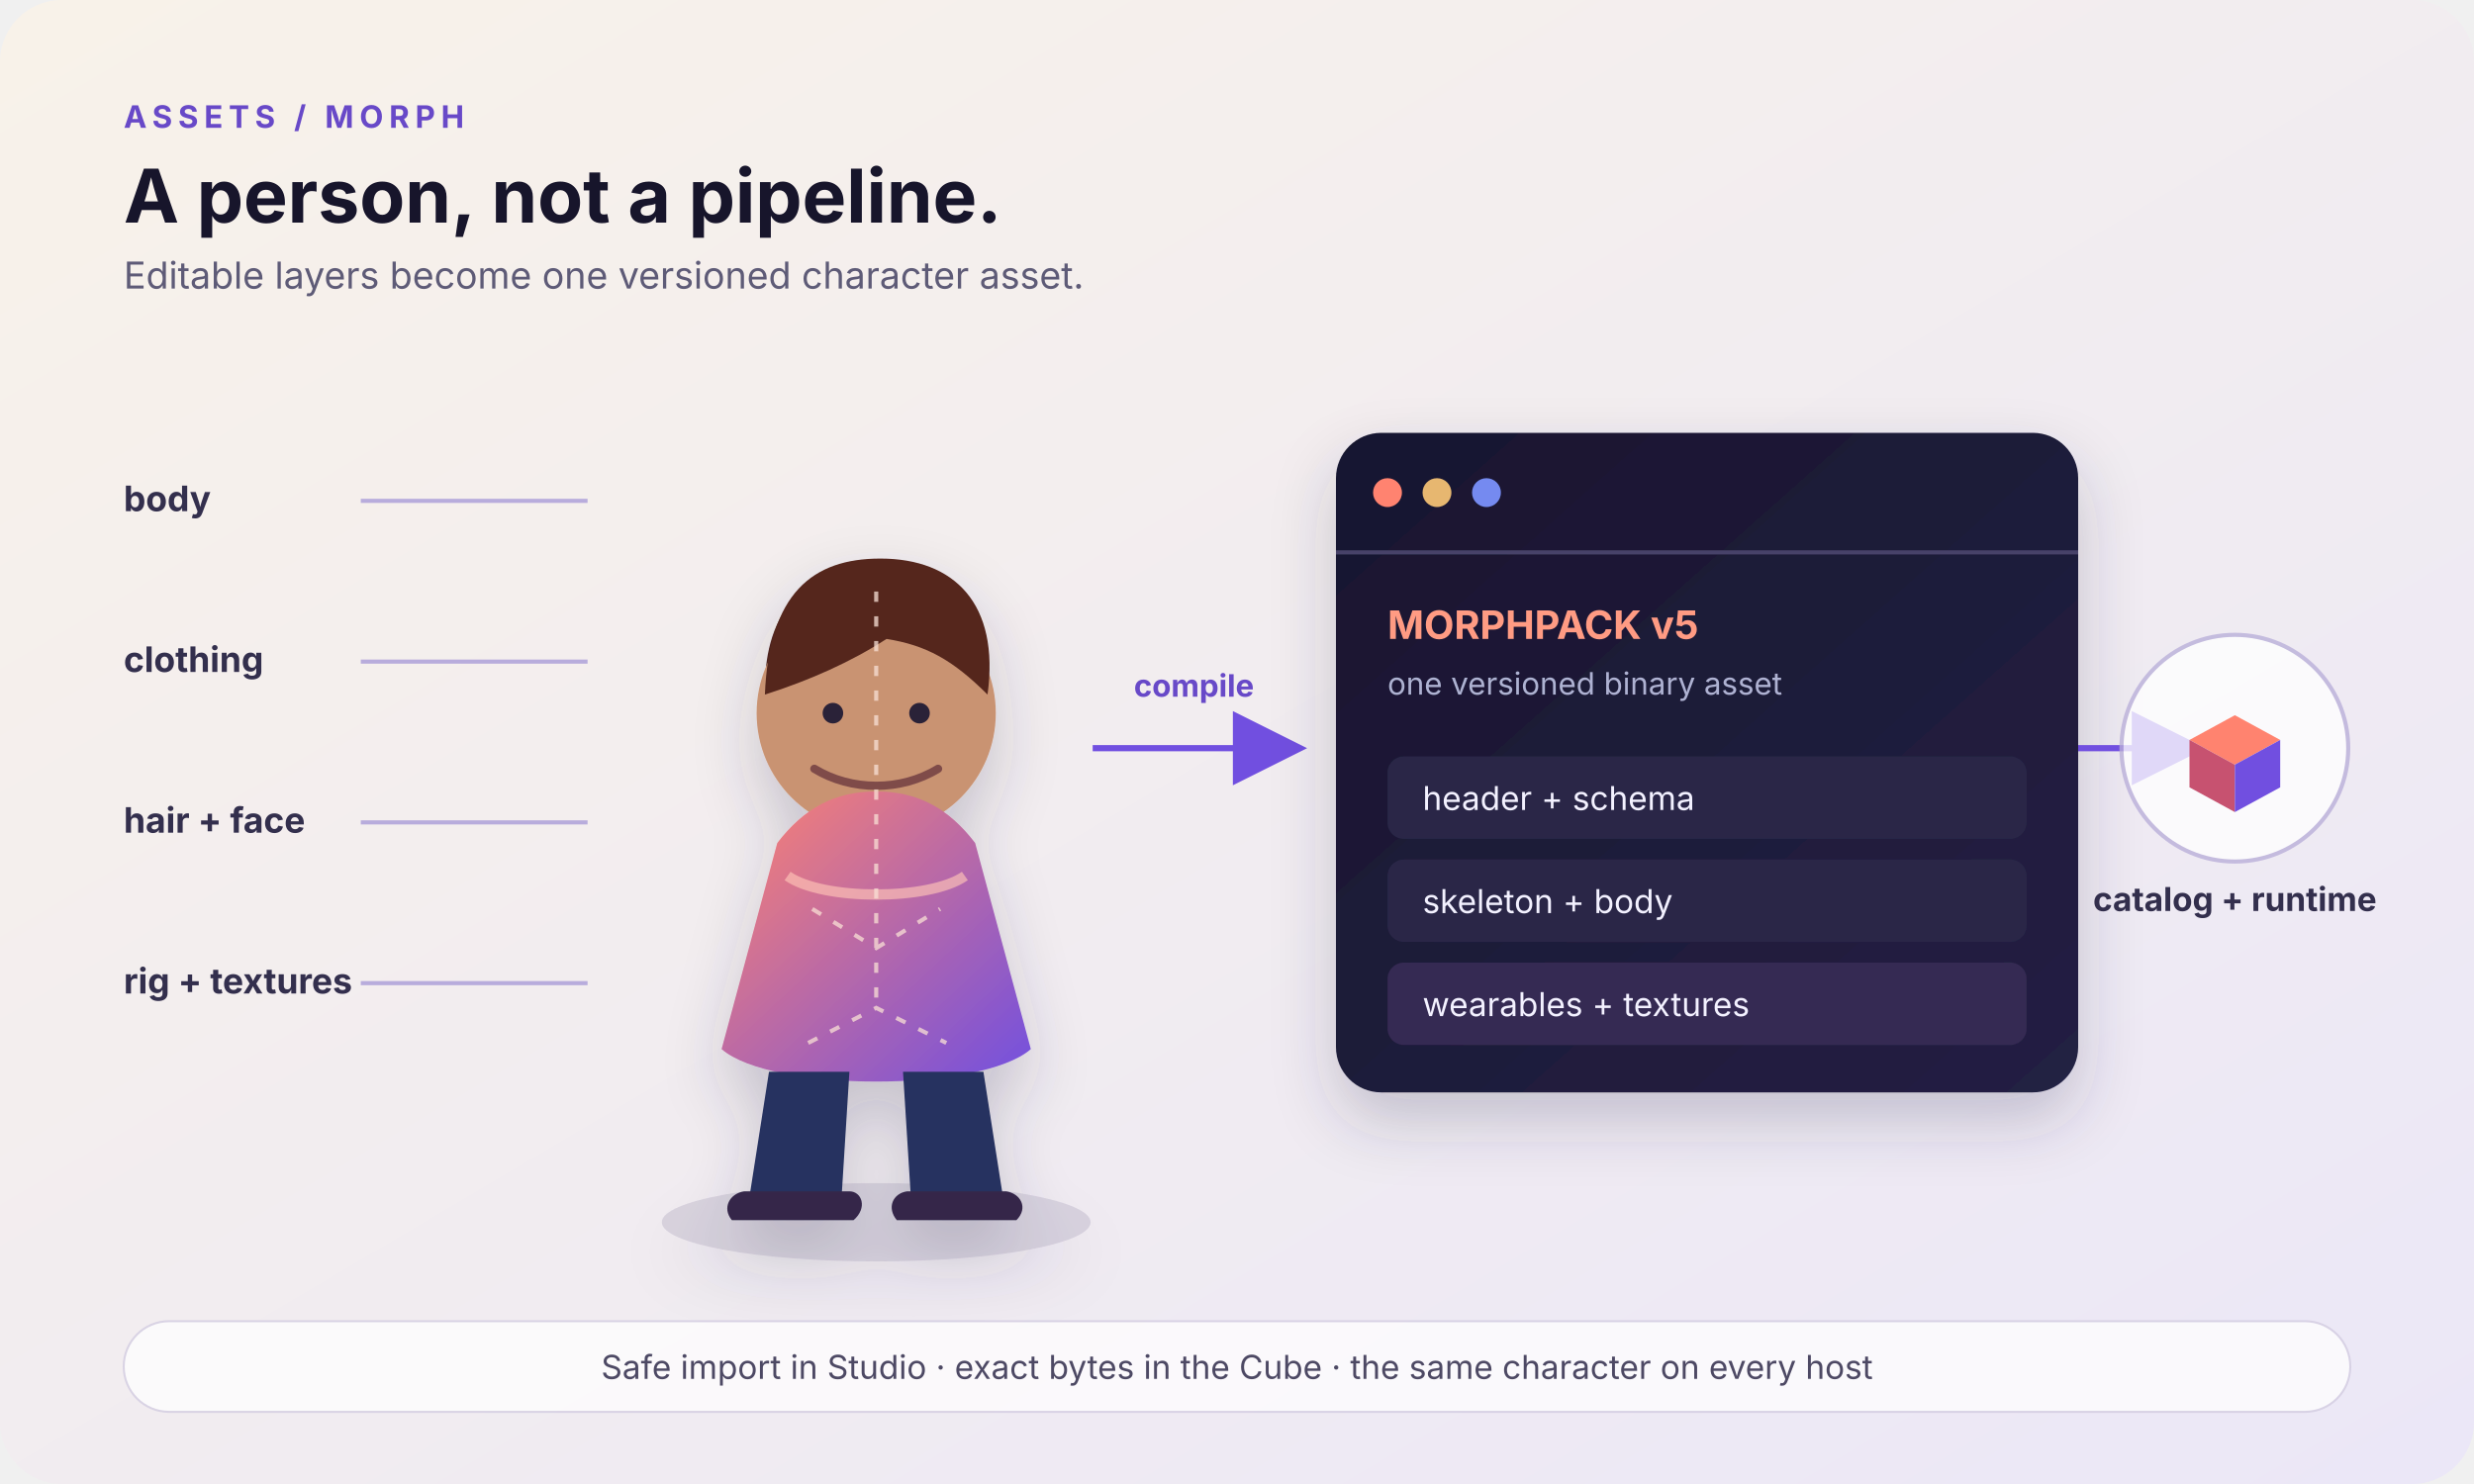
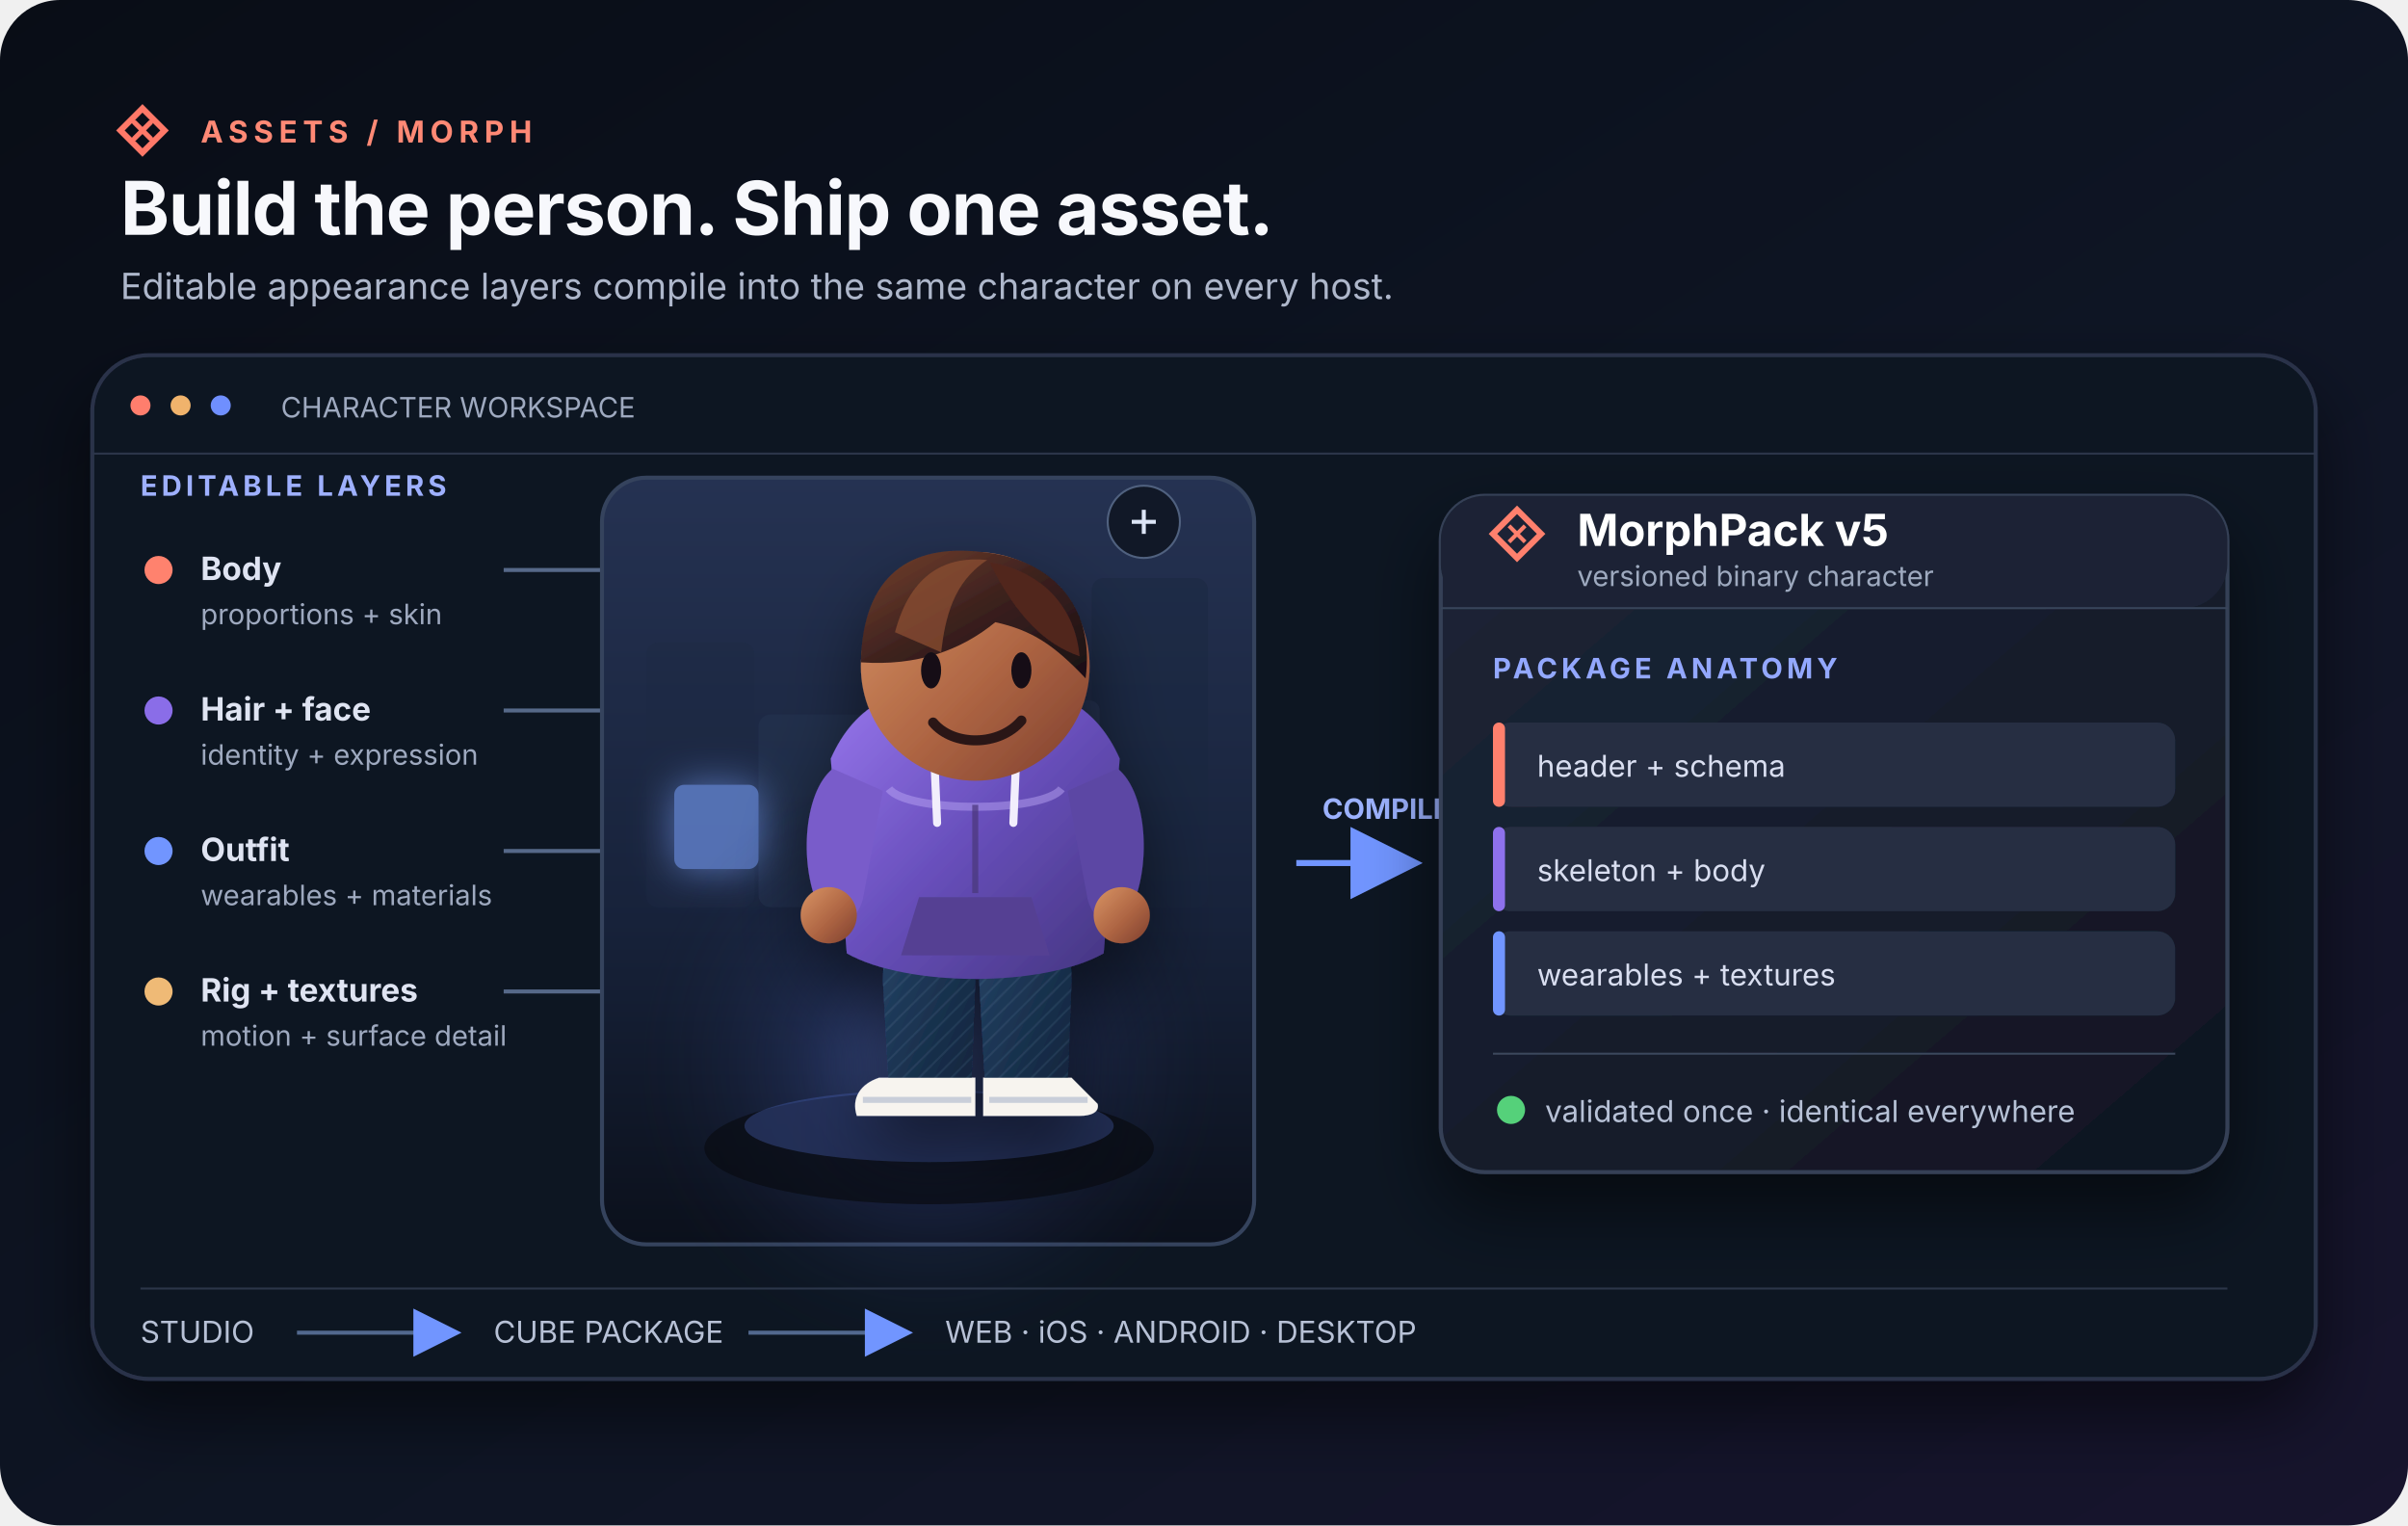
- <svg xmlns="http://www.w3.org/2000/svg" viewBox="0 0 1200 720" role="img" aria-labelledby="title desc">
+ <svg xmlns="http://www.w3.org/2000/svg" viewBox="0 0 1200 760" role="img" aria-labelledby="title desc">
  <defs>
    <linearGradient id="bg" x1="0" y1="0" x2="1" y2="1">
-       <stop stop-color="#f8f2e9" />
-       <stop offset="1" stop-color="#ebe7f7" />
+       <stop stop-color="#090d16" />
+       <stop offset=".55" stop-color="#0e1524" />
+       <stop offset="1" stop-color="#17142d" />
    </linearGradient>
-     <linearGradient id="coat" x1="0" y1="0" x2="1" y2="1">
-       <stop stop-color="#ff836f" />
-       <stop offset="1" stop-color="#714fe0" />
+     <linearGradient id="viewport" x1="0" y1="0" x2="0" y2="1">
+       <stop stop-color="#253252" />
+       <stop offset=".58" stop-color="#17223a" />
+       <stop offset="1" stop-color="#0b101b" />
+     </linearGradient>
+     <linearGradient id="hoodie" x1="0" y1="0" x2="1" y2="1">
+       <stop stop-color="#9877ed" />
+       <stop offset=".48" stop-color="#6950bd" />
+       <stop offset="1" stop-color="#43347e" />
+     </linearGradient>
+     <linearGradient id="skin" x1="0" y1="0" x2="1" y2="1">
+       <stop stop-color="#d99465" />
+       <stop offset=".55" stop-color="#ae6543" />
+       <stop offset="1" stop-color="#7e3f2e" />
+     </linearGradient>
+     <linearGradient id="hair" x1="0" y1="0" x2="1" y2="1">
+       <stop stop-color="#76412d" />
+       <stop offset=".48" stop-color="#3c211e" />
+       <stop offset="1" stop-color="#190f14" />
+     </linearGradient>
+     <linearGradient id="denim" x1="0" y1="0" x2="1" y2="1">
+       <stop stop-color="#27466a" />
+       <stop offset="1" stop-color="#10243c" />
    </linearGradient>
    <linearGradient id="pack" x1="0" y1="0" x2="1" y2="1">
-       <stop stop-color="#18162f" />
-       <stop offset="1" stop-color="#242044" />
+       <stop stop-color="#1c2536" />
+       <stop offset="1" stop-color="#101522" />
    </linearGradient>
-     <filter id="shadow" x="-35%" y="-35%" width="170%" height="190%">
-       <feDropShadow dx="0" dy="14" stdDeviation="15" flood-color="#303052" flood-opacity=".23" />
+     <linearGradient id="accent" x1="0" y1="0" x2="1" y2="1">
+       <stop stop-color="#6f9cff" />
+       <stop offset="1" stop-color="#6852e7" />
+     </linearGradient>
+     <radialGradient id="stage">
+       <stop stop-color="#7595ff" stop-opacity=".5" />
+       <stop offset=".42" stop-color="#506bd3" stop-opacity=".18" />
+       <stop offset="1" stop-color="#11182a" stop-opacity="0" />
+     </radialGradient>
+     <pattern id="denimTexture" width="8" height="8" patternUnits="userSpaceOnUse">
+       <path d="M0 8L8 0M-4 4L4 -4M4 12L12 4" stroke="#8ba3bf" stroke-opacity=".12" />
+     </pattern>
+     <filter id="shadow" x="-50%" y="-40%" width="200%" height="220%">
+       <feDropShadow dx="0" dy="18" stdDeviation="18" flood-color="#000" flood-opacity=".52" />
+     </filter>
+     <filter id="glow" x="-100%" y="-100%" width="300%" height="300%">
+       <feGaussianBlur stdDeviation="10" result="b" />
+       <feMerge>
+         <feMergeNode in="b" />
+         <feMergeNode in="SourceGraphic" />
+       </feMerge>
    </filter>
    <marker id="arrow" markerWidth="12" markerHeight="12" refX="9" refY="6" orient="auto">
-       <path d="M0 0L12 6L0 12Z" fill="#714fe0" />
+       <path d="M0 0L12 6L0 12Z" fill="#7195ff" />
    </marker>
-     <style>text{font-family:Inter,Arial,sans-serif}.eyebrow{fill:#6849c8;font-size:15px;font-weight:700;letter-spacing:2.8px}.headline{fill:#17152b;font-size:36px;font-weight:750}.deck{fill:#5e5b77;font-size:18px}.layer{fill:#332f4d;font-size:17px;font-weight:700}.packTitle{fill:#ff9b83;font-size:19px;font-weight:700}.packNote{fill:#aeb2d2;font-size:15px}.row{fill:#f3f1ff;font-size:16px}.action{fill:#6849c8;font-size:15px;font-weight:700}.footer{fill:#4d4964;font-size:16px}@media(max-width:600px){.deck,.packNote,.action,.footer{display:none}.eyebrow{font-size:19px}.headline{font-size:42px}.layer,.packTitle,.row{font-size:24px}}</style>
+     <style>
+       text{font-family:Inter,Arial,sans-serif}.eyebrow{fill:#ff8975;font-size:15px;font-weight:700;letter-spacing:2.8px}.headline{fill:#f7f8fc;font-size:37px;font-weight:750;letter-spacing:-.5px}.deck{fill:#aeb7cb;font-size:18px}.kicker{font-size:14px;font-weight:700;letter-spacing:2px}.label{fill:#fff;font-size:18px;font-weight:700}.note{fill:#9ea9bf;font-size:14px}.layer{fill:#dfe4f2;font-size:16px;font-weight:650}.packTitle{fill:#fff;font-size:22px;font-weight:700}.row{fill:#d9def0;font-size:15px}.footer{fill:#b7c1d6;font-size:15px}
+     </style>
  </defs>
-   <rect width="1200" height="720" rx="30" fill="url(#bg)" />
-   <text x="60" y="62" class="eyebrow">ASSETS / MORPH</text>
-   <text x="60" y="108" class="headline">A person, not a pipeline.</text>
-   <text x="60" y="140" class="deck">Editable layers become one versioned character asset.</text>
-   <g font-family="Inter,Arial,sans-serif">
-     <text x="60" y="248" class="layer">body</text>
-     <path d="M175 243H285" stroke="#b8acdc" stroke-width="2" />
-     <text x="60" y="326" class="layer">clothing</text>
-     <path d="M175 321H285" stroke="#b8acdc" stroke-width="2" />
-     <text x="60" y="404" class="layer">hair + face</text>
-     <path d="M175 399H285" stroke="#b8acdc" stroke-width="2" />
-     <text x="60" y="482" class="layer">rig + textures</text>
-     <path d="M175 477H285" stroke="#b8acdc" stroke-width="2" />
+   <rect width="1200" height="760" rx="30" fill="url(#bg)" />
+   <g transform="translate(60 54)">
+     <path d="M0 11L11 0L22 11L11 22Z" fill="none" stroke="#ff7868" stroke-width="3" />
+     <path d="M7 7L15 15M15 7L7 15" stroke="#ff7868" stroke-width="2.5" stroke-linecap="round" />
+     <text x="40" y="17" class="eyebrow">ASSETS / MORPH</text>
  </g>
-   <g transform="translate(275 170)" filter="url(#shadow)">
-     <ellipse cx="150" cy="423" rx="104" ry="19" fill="#756c92" opacity=".2" />
-     <path d="M96 164C96 126 116 105 150 105C184 105 204 126 204 164V194H96Z" fill="#4d241d" />
-     <circle cx="150" cy="176" r="58" fill="#c99372" />
-     <path d="M96 167C98 118 119 101 152 101C188 101 210 123 204 167C187 150 174 143 155 140C138 151 118 160 96 167Z" fill="#54271e" />
-     <path d="M102 239C115 222 130 214 150 214C170 214 185 222 198 239L225 339C201 360 99 360 75 339Z" fill="url(#coat)" />
-     <path d="M107 255C124 267 176 267 193 255" fill="none" stroke="#ffc4b7" stroke-width="5" opacity=".65" />
-     <circle cx="129" cy="176" r="5" fill="#2b2137" />
-     <circle cx="171" cy="176" r="5" fill="#2b2137" />
-     <path d="M120 203C138 214 162 214 180 203" fill="none" stroke="#7f4c4a" stroke-width="4" stroke-linecap="round" />
-     <path d="M98 350H137L133 414H88Z" fill="#273260" />
-     <path d="M163 350H202L212 414H167Z" fill="#273260" />
-     <path d="M86 408H137C143 408 146 416 139 422H80C75 416 79 409 86 408Z" fill="#34274a" />
-     <path d="M165 408H213C220 409 224 416 218 422H160C155 416 158 409 165 408Z" fill="#34274a" />
-     <path d="M150 117V319M119 271L150 290L181 271M117 336L150 319L184 336" fill="none" stroke="#f8dfd4" stroke-width="2" stroke-dasharray="5 7" opacity=".75" />
+   <text x="60" y="117" class="headline">Build the person. Ship one asset.</text>
+   <text x="60" y="149" class="deck">Editable appearance layers compile into the same character on every host.</text>
+   <rect x="46" y="177" width="1108" height="510" rx="28" fill="#0d1320" stroke="#293348" stroke-width="2" filter="url(#shadow)" />
+   <path d="M46 226H1154" stroke="#2c364b" />
+   <g transform="translate(70 195)">
+     <circle cx="0" cy="7" r="5" fill="#ff7e6d" />
+     <circle cx="20" cy="7" r="5" fill="#f0b36c" />
+     <circle cx="40" cy="7" r="5" fill="#6f8fff" />
+     <text x="70" y="13" class="note">CHARACTER WORKSPACE</text>
  </g>
-   <path d="M530 363H625" stroke="#714fe0" stroke-width="3" marker-end="url(#arrow)" />
-   <text x="550" y="338" class="action">compile</text>
-   <g transform="translate(648 210)" filter="url(#shadow)">
-     <rect width="360" height="320" rx="22" fill="url(#pack)" />
-     <path d="M0 58H360" stroke="#464369" stroke-width="2" />
-     <circle cx="25" cy="29" r="7" fill="#ff836f" />
-     <circle cx="49" cy="29" r="7" fill="#e7b76f" />
-     <circle cx="73" cy="29" r="7" fill="#758af0" />
-     <text x="25" y="100" class="packTitle">MORPHPACK v5</text>
-     <text x="25" y="127" class="packNote">one versioned binary asset</text>
-     <g font-family="Inter,Arial,sans-serif">
-       <rect x="25" y="157" width="310" height="40" rx="8" fill="#292747" />
-       <text x="42" y="183" class="row">header + schema</text>
-       <rect x="25" y="207" width="310" height="40" rx="8" fill="#292747" />
-       <text x="42" y="233" class="row">skeleton + body</text>
-       <rect x="25" y="257" width="310" height="40" rx="8" fill="#342952" />
-       <text x="42" y="283" class="row">wearables + textures</text>
+   <g transform="translate(70 247)">
+     <text class="kicker" fill="#9eb0ff">EDITABLE LAYERS</text>
+     <g transform="translate(0 42)">
+       <circle cx="9" cy="-5" r="7" fill="#ff826e" />
+       <text x="30" class="layer">Body</text>
+       <text x="30" y="22" class="note">proportions + skin</text>
+     </g>
+     <g transform="translate(0 112)">
+       <circle cx="9" cy="-5" r="7" fill="#8a6de8" />
+       <text x="30" class="layer">Hair + face</text>
+       <text x="30" y="22" class="note">identity + expression</text>
+     </g>
+     <g transform="translate(0 182)">
+       <circle cx="9" cy="-5" r="7" fill="#7195ff" />
+       <text x="30" class="layer">Outfit</text>
+       <text x="30" y="22" class="note">wearables + materials</text>
+     </g>
+     <g transform="translate(0 252)">
+       <circle cx="9" cy="-5" r="7" fill="#efba76" />
+       <text x="30" class="layer">Rig + textures</text>
+       <text x="30" y="22" class="note">motion + surface detail</text>
    </g>
  </g>
-   <path d="M1008 363H1061" stroke="#714fe0" stroke-width="3" marker-end="url(#arrow)" />
-   <g transform="translate(1084 363)">
-     <circle r="55" fill="#fff" opacity=".78" stroke="#b9aed9" stroke-width="2" />
-     <path d="M-22 -4L0 -16L22 -4L0 8Z" fill="#ff836f" />
-     <path d="M-22 -4L0 8V31L-22 19Z" fill="#c75270" />
-     <path d="M0 8L22 -4V19L0 31Z" fill="#714fe0" />
-     <text y="79" text-anchor="middle" fill="#332f4d" font-family="Inter,Arial,sans-serif" font-size="16" font-weight="700">catalog + runtime</text>
+   <g stroke="#566989" stroke-width="2">
+     <path d="M251 284H300" />
+     <path d="M251 354H300" />
+     <path d="M251 424H300" />
+     <path d="M251 494H300" />
  </g>
-   <g transform="translate(60 641)">
-     <rect width="1080" height="44" rx="22" fill="#fff" opacity=".72" stroke="#d0c9df" />
-     <text x="540" y="28" text-anchor="middle" class="footer">Safe import in Studio · exact bytes in the Cube · the same character on every host</text>
+   <g transform="translate(300 238)">
+     <rect width="325" height="382" rx="22" fill="url(#viewport)" stroke="#35435d" stroke-width="2" />
+     <g opacity=".42">
+       <rect x="22" y="82" width="54" height="132" rx="6" fill="#1c2943" />
+       <rect x="244" y="50" width="58" height="164" rx="6" fill="#19253d" />
+       <rect x="78" y="118" width="61" height="96" rx="6" fill="#273654" />
+       <rect x="209" y="111" width="39" height="103" rx="5" fill="#2b3a59" />
+     </g>
+     <rect x="36" y="153" width="42" height="42" rx="5" fill="#7aa1ff" opacity=".6" filter="url(#glow)" />
+     <circle cx="163" cy="292" r="150" fill="url(#stage)" />
+     <ellipse cx="163" cy="334" rx="112" ry="28" fill="#080b12" opacity=".72" />
+     <ellipse cx="163" cy="323" rx="92" ry="18" fill="#536fd0" opacity=".32" />
+     <g transform="translate(70 35)" filter="url(#shadow)">
+       <path d="M70 216C70 186 83 169 93 165C104 169 116 187 116 216L114 269H73Z" fill="url(#denim)" />
+       <path d="M118 216C118 186 131 169 141 165C152 169 164 187 164 216L162 269H121Z" fill="url(#denim)" />
+       <path d="M70 216C70 186 83 169 93 165C104 169 116 187 116 216L114 269H73ZM118 216C118 186 131 169 141 165C152 169 164 187 164 216L162 269H121Z" fill="url(#denimTexture)" />
+       <path d="M68 264H116V283H57C54 274 59 267 68 264Z" fill="#f7f4ef" />
+       <path d="M120 264H164L177 277C178 281 174 283 168 283H120Z" fill="#f7f4ef" />
+       <path d="M60 275H114M123 275H172" stroke="#c9ced9" stroke-width="3" />
+       <path d="M44 105C56 78 77 67 116 67C155 67 176 78 188 105L180 202C150 219 82 219 52 202Z" fill="url(#hoodie)" />
+       <path d="M73 120C82 132 150 132 159 120" fill="none" stroke="#b9a5f5" stroke-width="4" opacity=".48" />
+       <path d="M88 174H144L153 203H79Z" fill="#554193" />
+       <path d="M116 128V172" stroke="#483679" stroke-width="3" opacity=".7" />
+       <path d="M95 91L97 137M137 91L135 137" stroke="#f2eefc" stroke-width="4" stroke-linecap="round" />
+       <path d="M45 110C30 122 28 160 39 181C45 192 57 187 60 175L70 121Z" fill="#795cca" />
+       <path d="M187 110C202 122 204 160 193 181C187 192 175 187 172 175L162 121Z" fill="#5c46a4" />
+       <circle cx="43" cy="183" r="14" fill="url(#skin)" />
+       <circle cx="189" cy="183" r="14" fill="url(#skin)" />
+       <circle cx="116" cy="59" r="57" fill="url(#skin)" />
+       <path d="M59 57C60 13 84 -2 119 2C152 5 176 27 171 65C155 48 144 41 126 37C109 51 87 59 59 57Z" fill="url(#hair)" />
+       <path d="M76 42C84 12 102 4 122 6C105 17 101 35 99 52Z" fill="#8b4d31" opacity=".75" />
+       <path d="M123 7C151 12 166 31 168 54C151 48 137 35 123 7Z" fill="#51251f" />
+       <ellipse cx="94" cy="61" rx="5" ry="9" fill="#120f16" />
+       <ellipse cx="139" cy="61" rx="5" ry="9" fill="#120f16" />
+       <path d="M95 87C105 99 128 99 139 86" fill="none" stroke="#2b1718" stroke-width="5" stroke-linecap="round" />
+     </g>
+     <g transform="translate(270 22)">
+       <circle r="18" fill="#111827" stroke="#50617f" />
+       <path d="M-6 0H6M0 -6V6" stroke="#dce4f6" stroke-width="2" />
+     </g>
+   </g>
+   <path d="M646 430H700" stroke="#7195ff" stroke-width="3" marker-end="url(#arrow)" />
+   <text x="659" y="408" fill="#9cb2ff" font-family="Inter,Arial,sans-serif" font-size="14" font-weight="700">COMPILE</text>
+   <g transform="translate(718 247)" filter="url(#shadow)">
+     <rect width="392" height="337" rx="22" fill="url(#pack)" stroke="#364157" stroke-width="2" />
+     <rect width="392" height="56" rx="22" fill="#1b2434" />
+     <path d="M0 56H392" stroke="#38445a" />
+     <path d="M26 19L38 7L50 19L38 31Z" fill="none" stroke="#ff806d" stroke-width="3" />
+     <path d="M34 15L42 23M42 15L34 23" stroke="#ff806d" stroke-width="2" />
+     <text x="68" y="25" class="packTitle">MorphPack v5</text>
+     <text x="68" y="45" class="note">versioned binary character</text>
+     <text x="26" y="91" class="kicker" fill="#93a8ff">PACKAGE ANATOMY</text>
+     <g transform="translate(26 113)">
+       <rect width="340" height="42" rx="9" fill="#252e42" />
+       <rect width="6" height="42" rx="3" fill="#ff806d" />
+       <text x="22" y="27" class="row">header + schema</text>
+     </g>
+     <g transform="translate(26 165)">
+       <rect width="340" height="42" rx="9" fill="#252e42" />
+       <rect width="6" height="42" rx="3" fill="#8e71ec" />
+       <text x="22" y="27" class="row">skeleton + body</text>
+     </g>
+     <g transform="translate(26 217)">
+       <rect width="340" height="42" rx="9" fill="#252e42" />
+       <rect width="6" height="42" rx="3" fill="#7195ff" />
+       <text x="22" y="27" class="row">wearables + textures</text>
+     </g>
+     <g transform="translate(26 278)">
+       <path d="M0 0H340" stroke="#3b465b" />
+       <circle cx="9" cy="28" r="7" fill="#54d17a" />
+       <text x="26" y="34" class="footer">validated once · identical everywhere</text>
+     </g>
+   </g>
+   <g transform="translate(70 642)">
+     <path d="M0 0H1040" stroke="#2b3549" />
+     <text y="27" class="footer">STUDIO</text>
+     <path d="M78 22H154" stroke="#52698f" stroke-width="2" marker-end="url(#arrow)" />
+     <text x="176" y="27" class="footer">CUBE PACKAGE</text>
+     <path d="M303 22H379" stroke="#52698f" stroke-width="2" marker-end="url(#arrow)" />
+     <text x="401" y="27" class="footer">WEB · iOS · ANDROID · DESKTOP</text>
  </g>
</svg>
